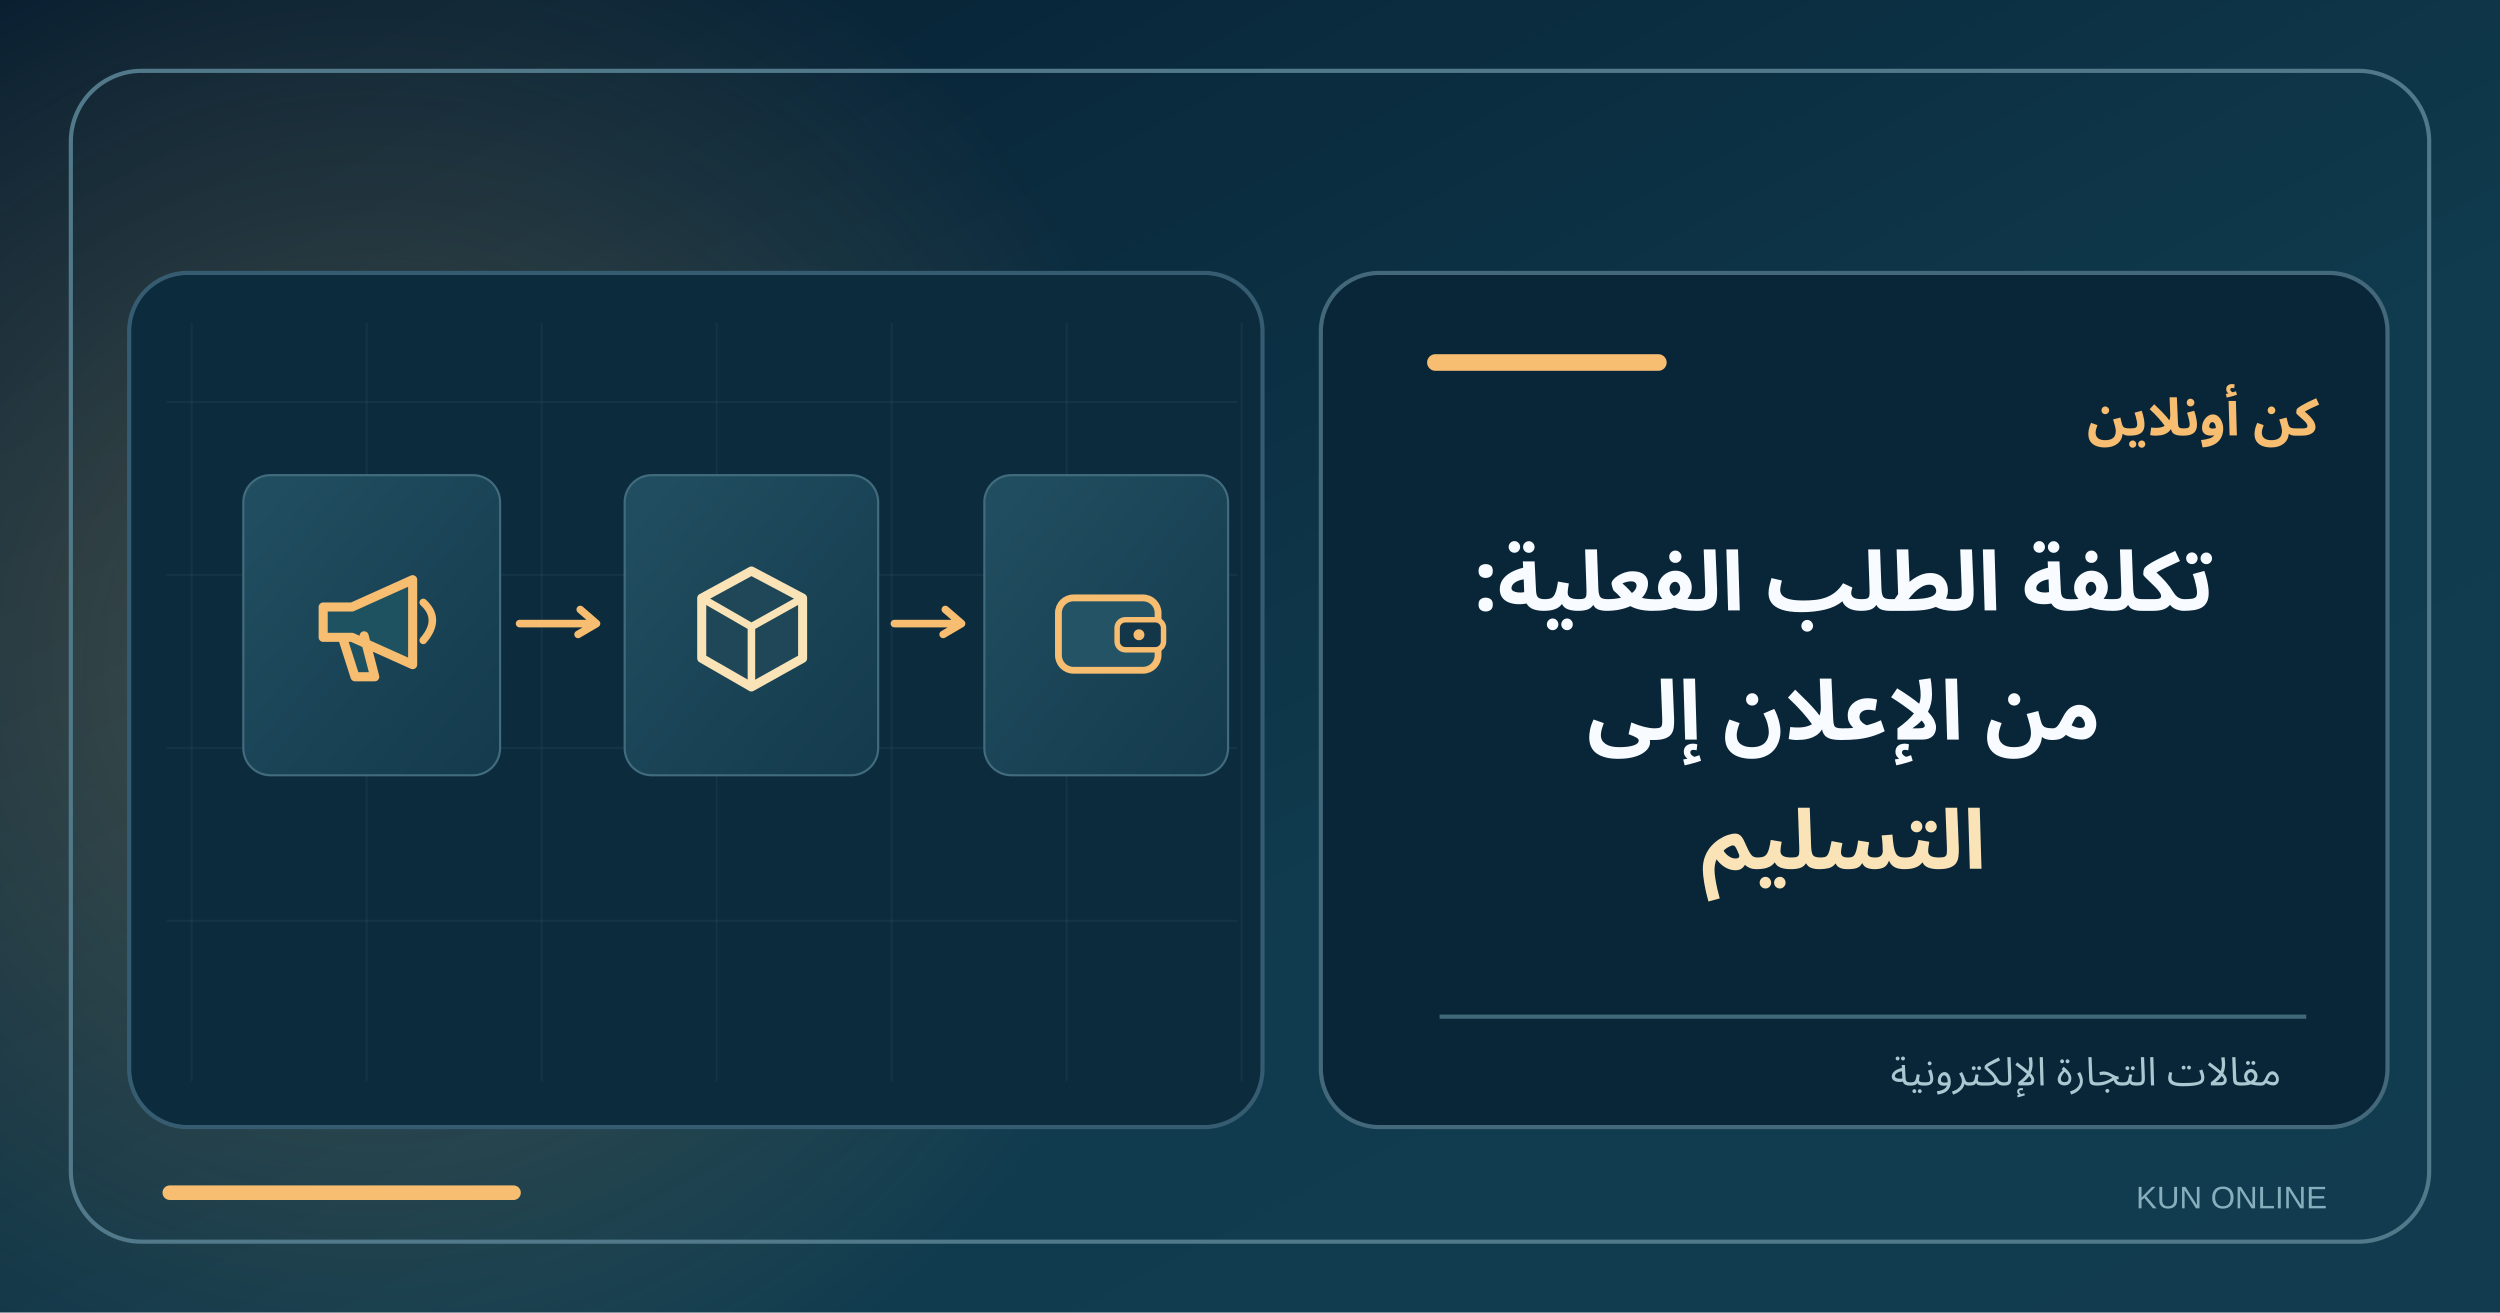
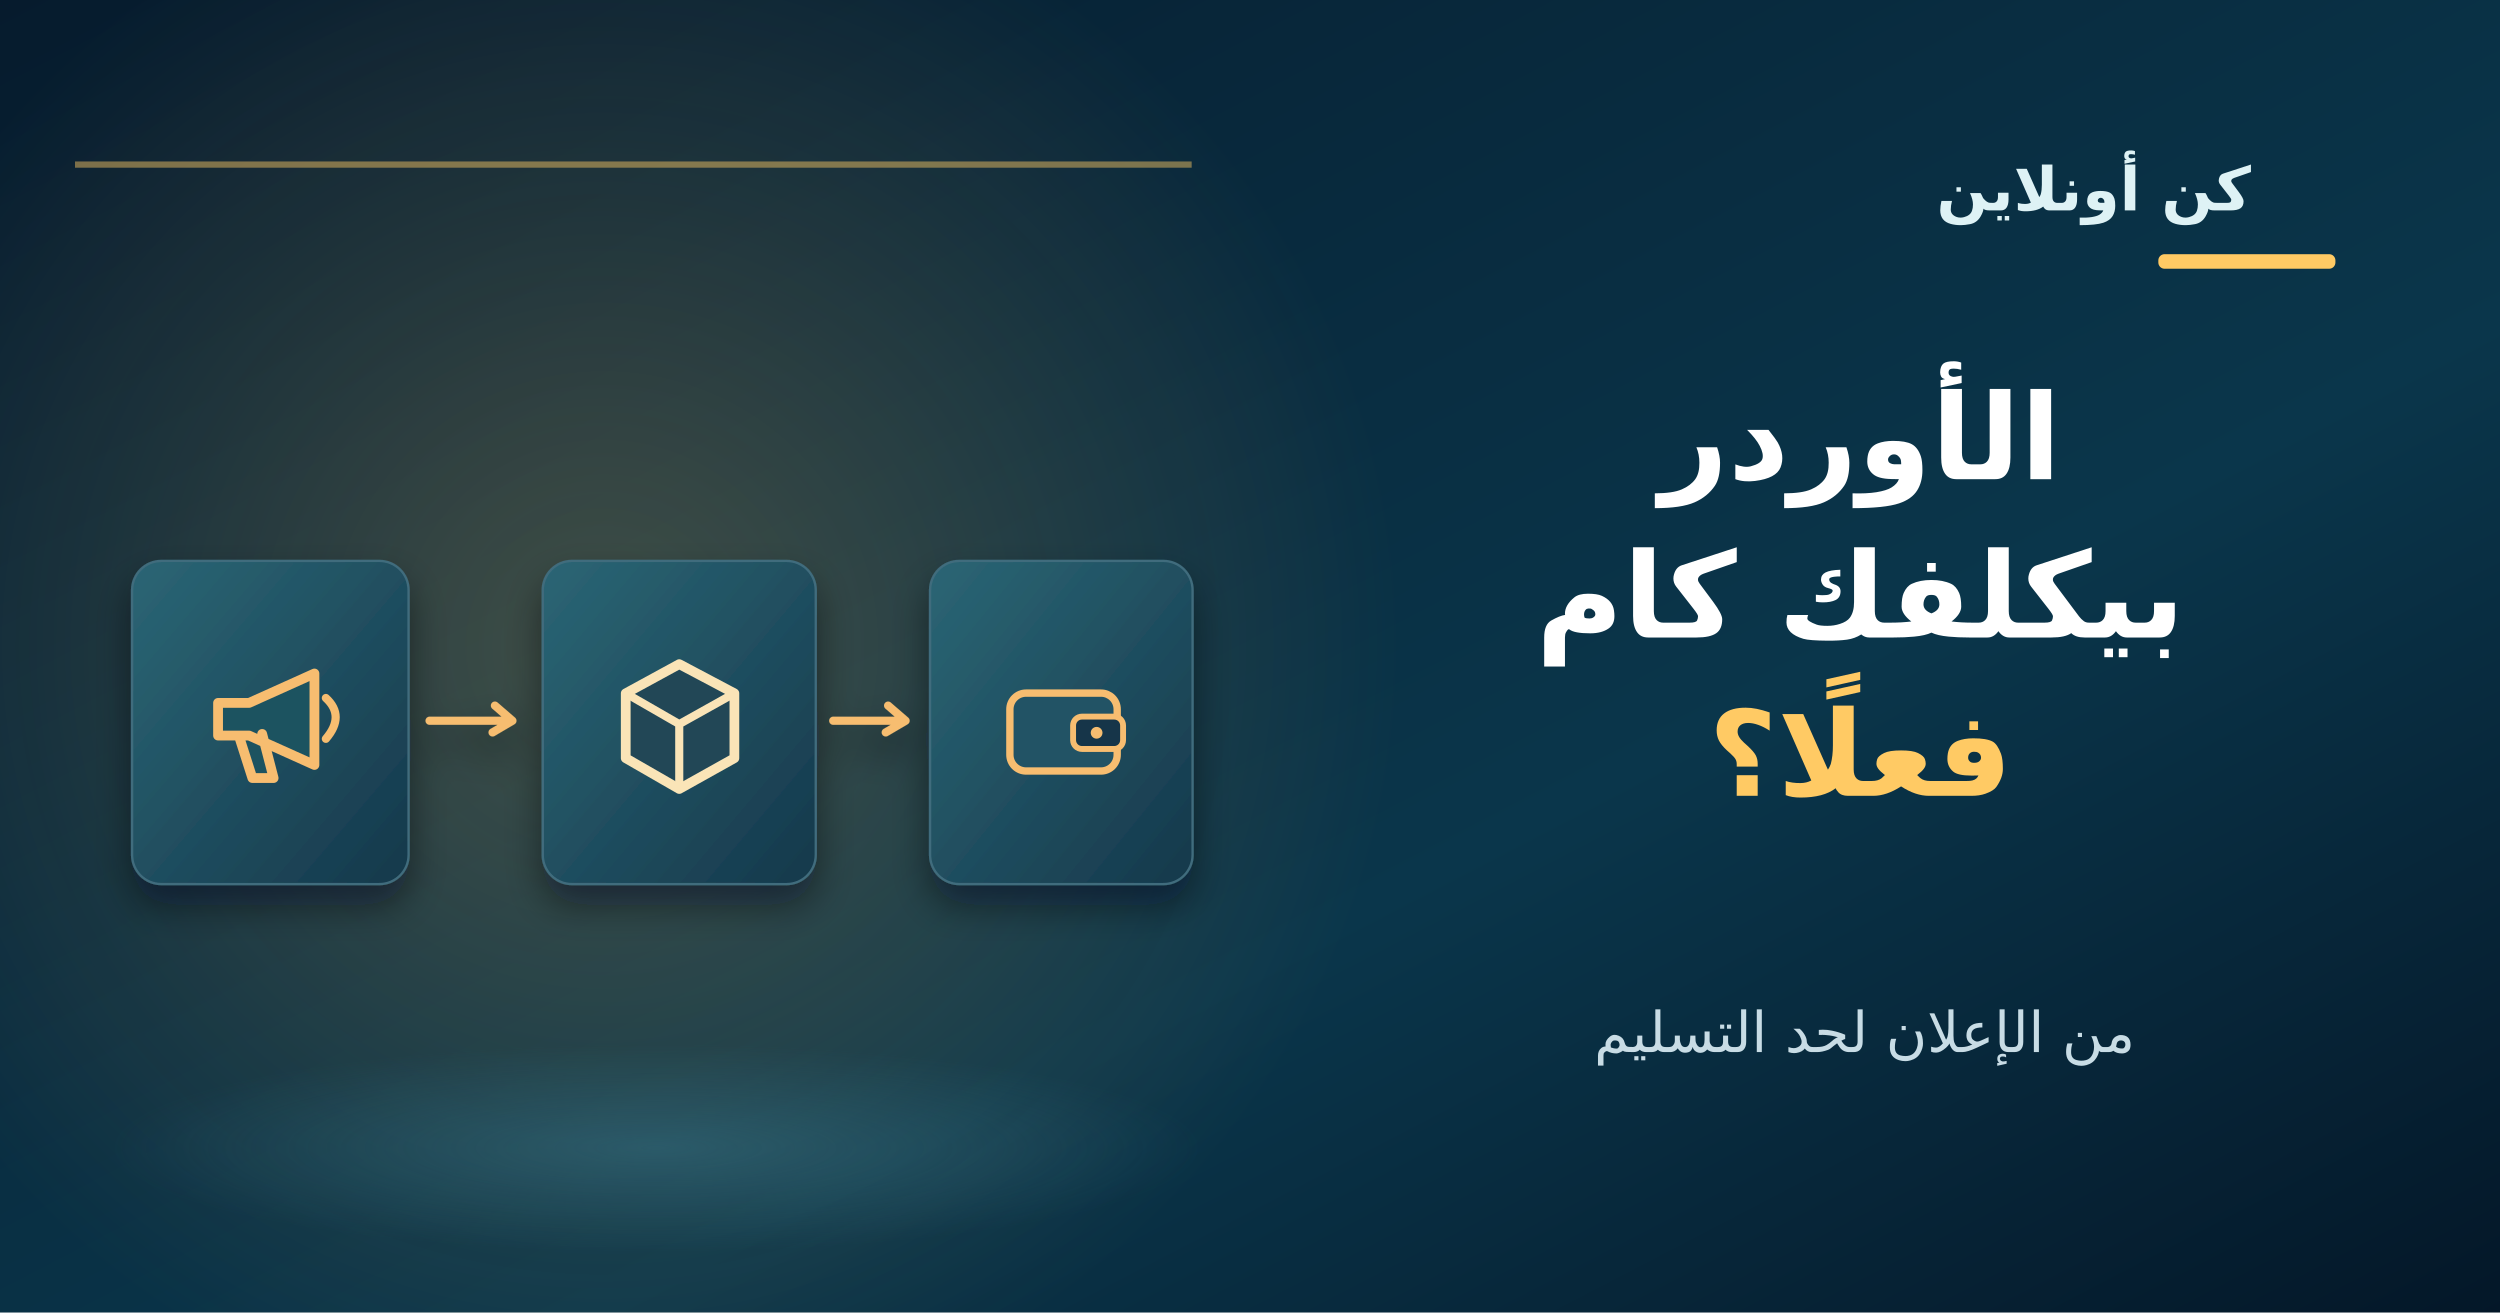
<svg xmlns="http://www.w3.org/2000/svg" width="1200" height="630" viewBox="0 0 1200 630" role="img" aria-labelledby="title desc">
  <defs>
-     <linearGradient id="back" x1="0" y1="0" x2="1" y2="1">
-       <stop stop-color="#061d30" />
-       <stop offset=".62" stop-color="#103b4e" />
-       <stop offset="1" stop-color="#123b50" />
+     <linearGradient id="bg" x1="0" y1="0" x2="1" y2="1">
+       <stop stop-color="#061b2d" />
+       <stop offset=".62" stop-color="#0a364b" />
+       <stop offset="1" stop-color="#041728" />
    </linearGradient>
+     <radialGradient id="glow">
+       <stop stop-color="#ffca64" stop-opacity=".23" />
+       <stop offset="1" stop-color="#ffca64" stop-opacity="0" />
+     </radialGradient>
    <linearGradient id="glass" x1="0" y1="0" x2="1" y2="1">
-       <stop stop-color="#214f61" />
-       <stop offset="1" stop-color="#143a4d" />
+       <stop stop-color="#2b6675" />
+       <stop offset="1" stop-color="#15384b" />
    </linearGradient>
-     <radialGradient id="bloom">
-       <stop stop-color="#f7bd70" stop-opacity=".24" />
-       <stop offset="1" stop-color="#f7bd70" stop-opacity="0" />
+     <filter id="drop" x="-30%" y="-30%" width="170%" height="170%">
+       <feDropShadow dx="0" dy="17" stdDeviation="16" flood-color="#010e19" flood-opacity=".45" />
+     </filter>
+     <clipPath id="artStage">
+       <rect x="15" y="105" width="614" height="440" rx="12" />
+     </clipPath>
+     <radialGradient id="floor">
+       <stop stop-color="#3a798d" stop-opacity=".45" />
+       <stop offset="1" stop-color="#3a798d" stop-opacity="0" />
    </radialGradient>
  </defs>
-   <rect width="1200" height="630" fill="url(#back)" />
-   <circle cx="180" cy="320" r="390" fill="url(#bloom)" />
-   <rect x="34" y="34" width="1132" height="562" rx="34" fill="none" stroke="#51798a" stroke-width="2" />
-   <rect x="62" y="131" width="544" height="410" rx="28" fill="#0c2b3d" stroke="#365c71" stroke-width="2" />
-   <g stroke="#508396" stroke-opacity=".10" stroke-width="1">
-     <path d="M92 155V519" />
-     <path d="M176 155V519" />
-     <path d="M260 155V519" />
-     <path d="M344 155V519" />
-     <path d="M428 155V519" />
-     <path d="M512 155V519" />
-     <path d="M596 155V519" />
-     <path d="M80 193H594" />
-     <path d="M80 276H594" />
-     <path d="M80 359H594" />
-     <path d="M80 442H594" />
-   </g>
-   <g id="topic-illustration" transform="translate(44 122) scale(.52)">
-     <rect x="140" y="204" width="237" height="277" rx="25" fill="url(#glass)" stroke="#416c7d" stroke-width="2" />
-     <g transform="translate(188.5 272.5) scale(1.4)">
-       <path d="M18 38H37L77 20V76L37 58H18ZM31 59L39 84H52L45 57" fill="#1f5261" stroke="#f7bd70" stroke-width="6" stroke-linecap="round" stroke-linejoin="round" />
-       <path d="M84 35Q96 46 84 60" fill="none" stroke="#f7bd70" stroke-width="5" stroke-linecap="round" stroke-linejoin="round" />
-     </g>
-     <path d="M395 341L466 341M451 328L466 341L449 351" fill="none" stroke="#f7bd70" stroke-width="7" stroke-linecap="round" stroke-linejoin="round" />
-     <rect x="492" y="204" width="234" height="277" rx="25" fill="url(#glass)" stroke="#416c7d" stroke-width="2" />
-     <g transform="translate(539.5 273) scale(1.39)">
-       <path d="M17 32L50 14L84 32V72L50 91L17 72Z" fill="#204757" stroke="#fae4b7" stroke-width="6" stroke-linecap="round" stroke-linejoin="round" />
-       <path d="M17 32L50 51L84 32M50 51V91" fill="none" stroke="#fae4b7" stroke-width="5" stroke-linecap="round" stroke-linejoin="round" />
-     </g>
-     <path d="M741 341L803 341M788 328L803 341L786 351" fill="none" stroke="#f7bd70" stroke-width="7" stroke-linecap="round" stroke-linejoin="round" />
-     <rect x="824" y="204" width="225" height="277" rx="25" fill="url(#glass)" stroke="#416c7d" stroke-width="2" />
-     <g transform="translate(873.5 279.5) scale(1.26)">
-       <rect x="15" y="30" width="73" height="53" rx="11" fill="#235365" stroke="#f7bd70" stroke-width="5" />
-       <rect x="58" y="46" width="34" height="22" rx="6" fill="#133649" stroke="#f7bd70" stroke-width="4" />
-       <circle cx="74" cy="57" r="4" fill="#f7bd70" stroke="none" stroke-width="0" />
+   <rect width="1200" height="630" fill="url(#bg)" />
+   <circle cx="290" cy="310" r="381" fill="url(#glow)" />
+   <ellipse cx="315" cy="551" rx="260" ry="50" fill="url(#floor)" />
+   <path d="M36 79H572" stroke="#ffca64" stroke-width="3" opacity=".46" />
+   <g clip-path="url(#artStage)">
+     <g id="topic-art" filter="url(#drop)" transform="translate(-15 155) scale(.56)">
+       <rect x="140" y="204" width="237" height="277" rx="25" fill="url(#glass)" stroke="#416c7d" stroke-width="2" />
+       <g transform="translate(188.5 272.5) scale(1.4)">
+         <path d="M18 38H37L77 20V76L37 58H18ZM31 59L39 84H52L45 57" fill="#1f5261" stroke="#f7bd70" stroke-width="6" stroke-linecap="round" stroke-linejoin="round" />
+         <path d="M84 35Q96 46 84 60" fill="none" stroke="#f7bd70" stroke-width="5" stroke-linecap="round" stroke-linejoin="round" />
+       </g>
+       <path d="M395 341L466 341M451 328L466 341L449 351" fill="none" stroke="#f7bd70" stroke-width="7" stroke-linecap="round" stroke-linejoin="round" />
+       <rect x="492" y="204" width="234" height="277" rx="25" fill="url(#glass)" stroke="#416c7d" stroke-width="2" />
+       <g transform="translate(539.5 273) scale(1.39)">
+         <path d="M17 32L50 14L84 32V72L50 91L17 72Z" fill="#204757" stroke="#fae4b7" stroke-width="6" stroke-linecap="round" stroke-linejoin="round" />
+         <path d="M17 32L50 51L84 32M50 51V91" fill="none" stroke="#fae4b7" stroke-width="5" stroke-linecap="round" stroke-linejoin="round" />
+       </g>
+       <path d="M741 341L803 341M788 328L803 341L786 351" fill="none" stroke="#f7bd70" stroke-width="7" stroke-linecap="round" stroke-linejoin="round" />
+       <rect x="824" y="204" width="225" height="277" rx="25" fill="url(#glass)" stroke="#416c7d" stroke-width="2" />
+       <g transform="translate(873.5 279.5) scale(1.26)">
+         <rect x="15" y="30" width="73" height="53" rx="11" fill="#235365" stroke="#f7bd70" stroke-width="5" />
+         <rect x="58" y="46" width="34" height="22" rx="6" fill="#133649" stroke="#f7bd70" stroke-width="4" />
+         <circle cx="74" cy="57" r="4" fill="#f7bd70" stroke="none" stroke-width="0" />
+       </g>
    </g>
  </g>
-   <rect x="634" y="131" width="512" height="410" rx="28" fill="#092639" stroke="#436879" stroke-width="2" />
-   <rect x="685" y="170" width="115" height="8" rx="4" fill="#f7bd70" />
-   <text x="1113" y="209" direction="rtl" text-anchor="start" font-family="Cairo,Tajawal,Noto Sans Arabic,Segoe UI,Arial,sans-serif" font-size="25" font-weight="700" fill="#f7bd70">كن أونلاين</text>
-   <g id="article-title">
-     <text x="885" y="293" text-anchor="middle" direction="rtl" unicode-bidi="plaintext" font-family="Cairo,Tajawal,Noto Sans Arabic,Segoe UI,Arial,sans-serif" font-size="40" font-weight="700" letter-spacing="0" fill="#f8fbff">تكلفة الطلب الفعلية:</text>
-     <text x="885" y="355" text-anchor="middle" direction="rtl" unicode-bidi="plaintext" font-family="Cairo,Tajawal,Noto Sans Arabic,Segoe UI,Arial,sans-serif" font-size="40" font-weight="700" letter-spacing="0" fill="#f8fbff">من الإعلان إلى</text>
-     <text x="885" y="417" text-anchor="middle" direction="rtl" unicode-bidi="plaintext" font-family="Cairo,Tajawal,Noto Sans Arabic,Segoe UI,Arial,sans-serif" font-size="40" font-weight="700" letter-spacing="0" fill="#fae4b7">التسليم</text>
+   <text x="1005" y="101" direction="rtl" text-anchor="middle" font-family="Cairo,Tajawal,Segoe UI,Arial,sans-serif" font-size="29" font-weight="700" fill="#def2f5">كن أونلاين</text>
+   <rect x="1036" y="122" width="85" height="7" rx="3" fill="#ffca64" />
+   <g id="hook">
+     <text x="893" y="230" direction="rtl" unicode-bidi="plaintext" text-anchor="middle" font-family="Cairo,Tajawal,Segoe UI,Arial,sans-serif" font-size="57" font-weight="900" fill="#ffffff">الأوردر</text>
+     <text x="893" y="306" direction="rtl" unicode-bidi="plaintext" text-anchor="middle" font-family="Cairo,Tajawal,Segoe UI,Arial,sans-serif" font-size="57" font-weight="900" fill="#ffffff">بيكلفك كام</text>
+     <text x="893" y="382" direction="rtl" unicode-bidi="plaintext" text-anchor="middle" font-family="Cairo,Tajawal,Segoe UI,Arial,sans-serif" font-size="57" font-weight="900" fill="#ffca64">فعلًا؟</text>
  </g>
-   <path d="M691 488H1107" stroke="#426979" stroke-width="2" />
-   <text x="1095" y="521" direction="rtl" text-anchor="start" font-family="Cairo,Tajawal,Noto Sans Arabic,Segoe UI,Arial,sans-serif" font-size="19" fill="#a9c8d2">مقالات التجارة الإلكترونية</text>
-   <rect x="78" y="569" width="172" height="7" rx="3.5" fill="#f7bd70" />
-   <text x="1117" y="580" direction="rtl" text-anchor="start" font-family="Arial,sans-serif" font-size="15" fill="#87aebc">KUN ONLINE</text>
+   <text x="895" y="505" direction="rtl" text-anchor="middle" font-family="Cairo,Tajawal,Segoe UI,Arial,sans-serif" font-size="27" fill="#c8dce5">من الإعلان لحد التسليم</text>
</svg>
